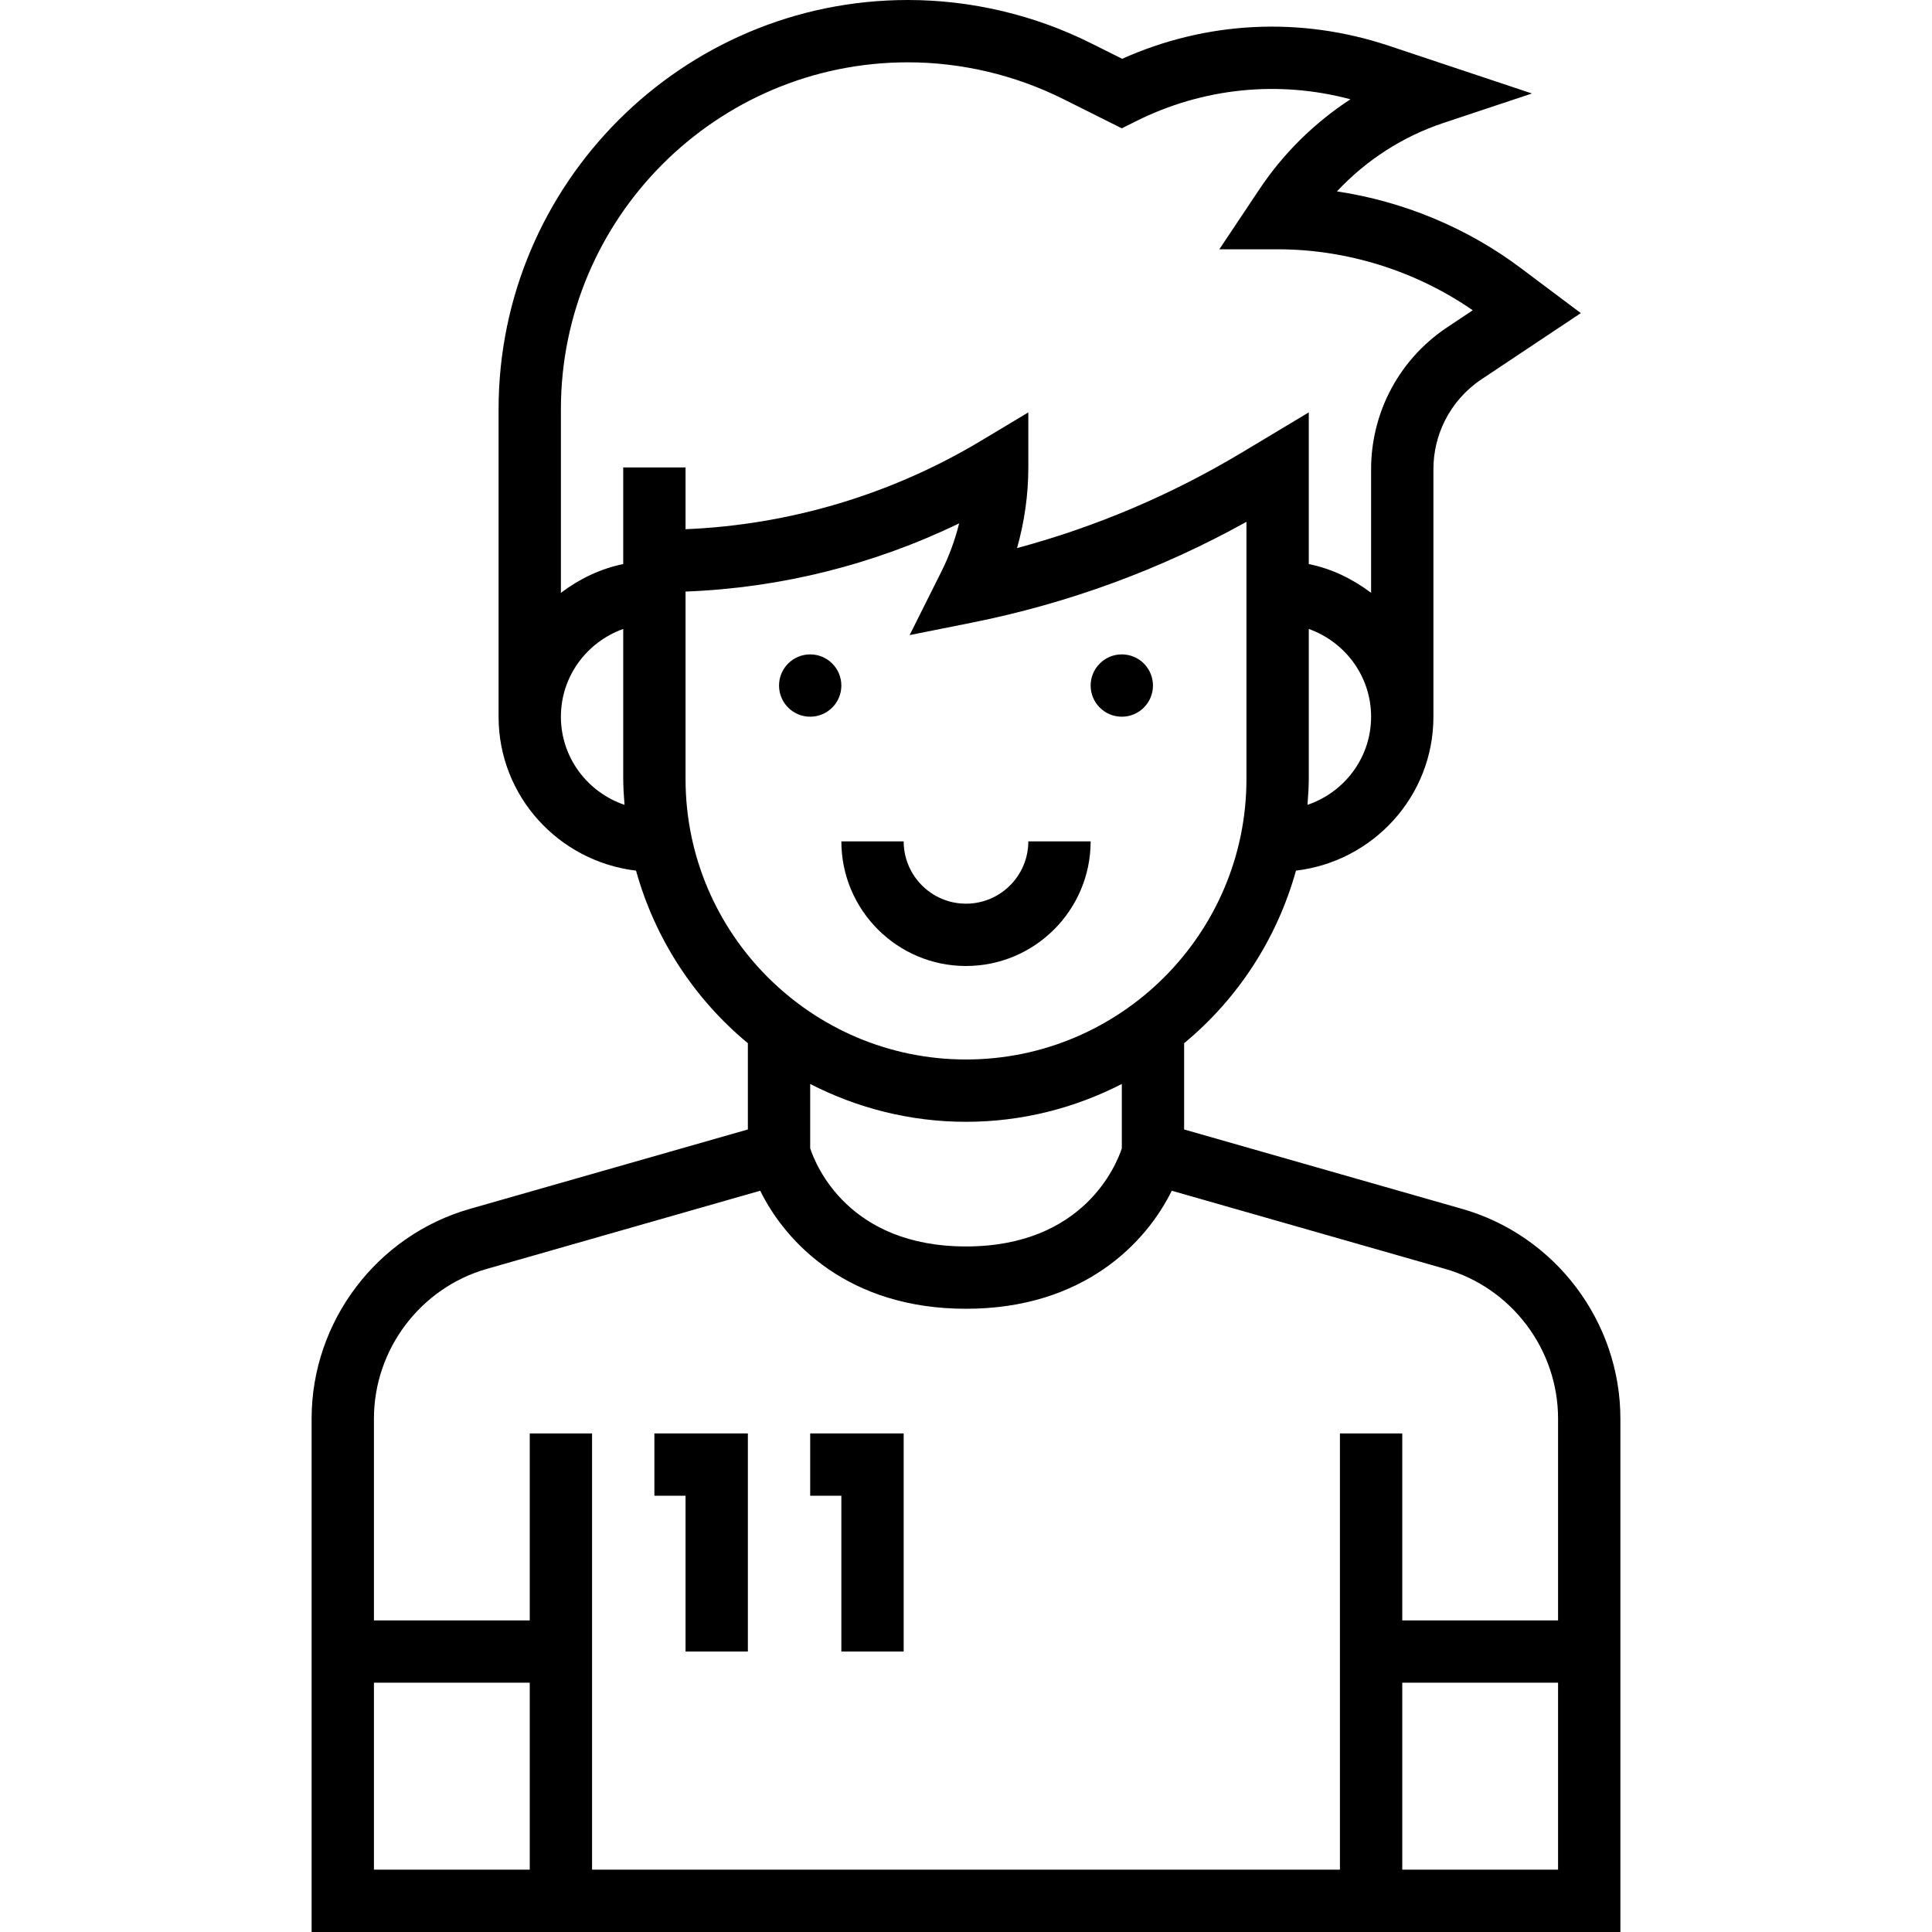
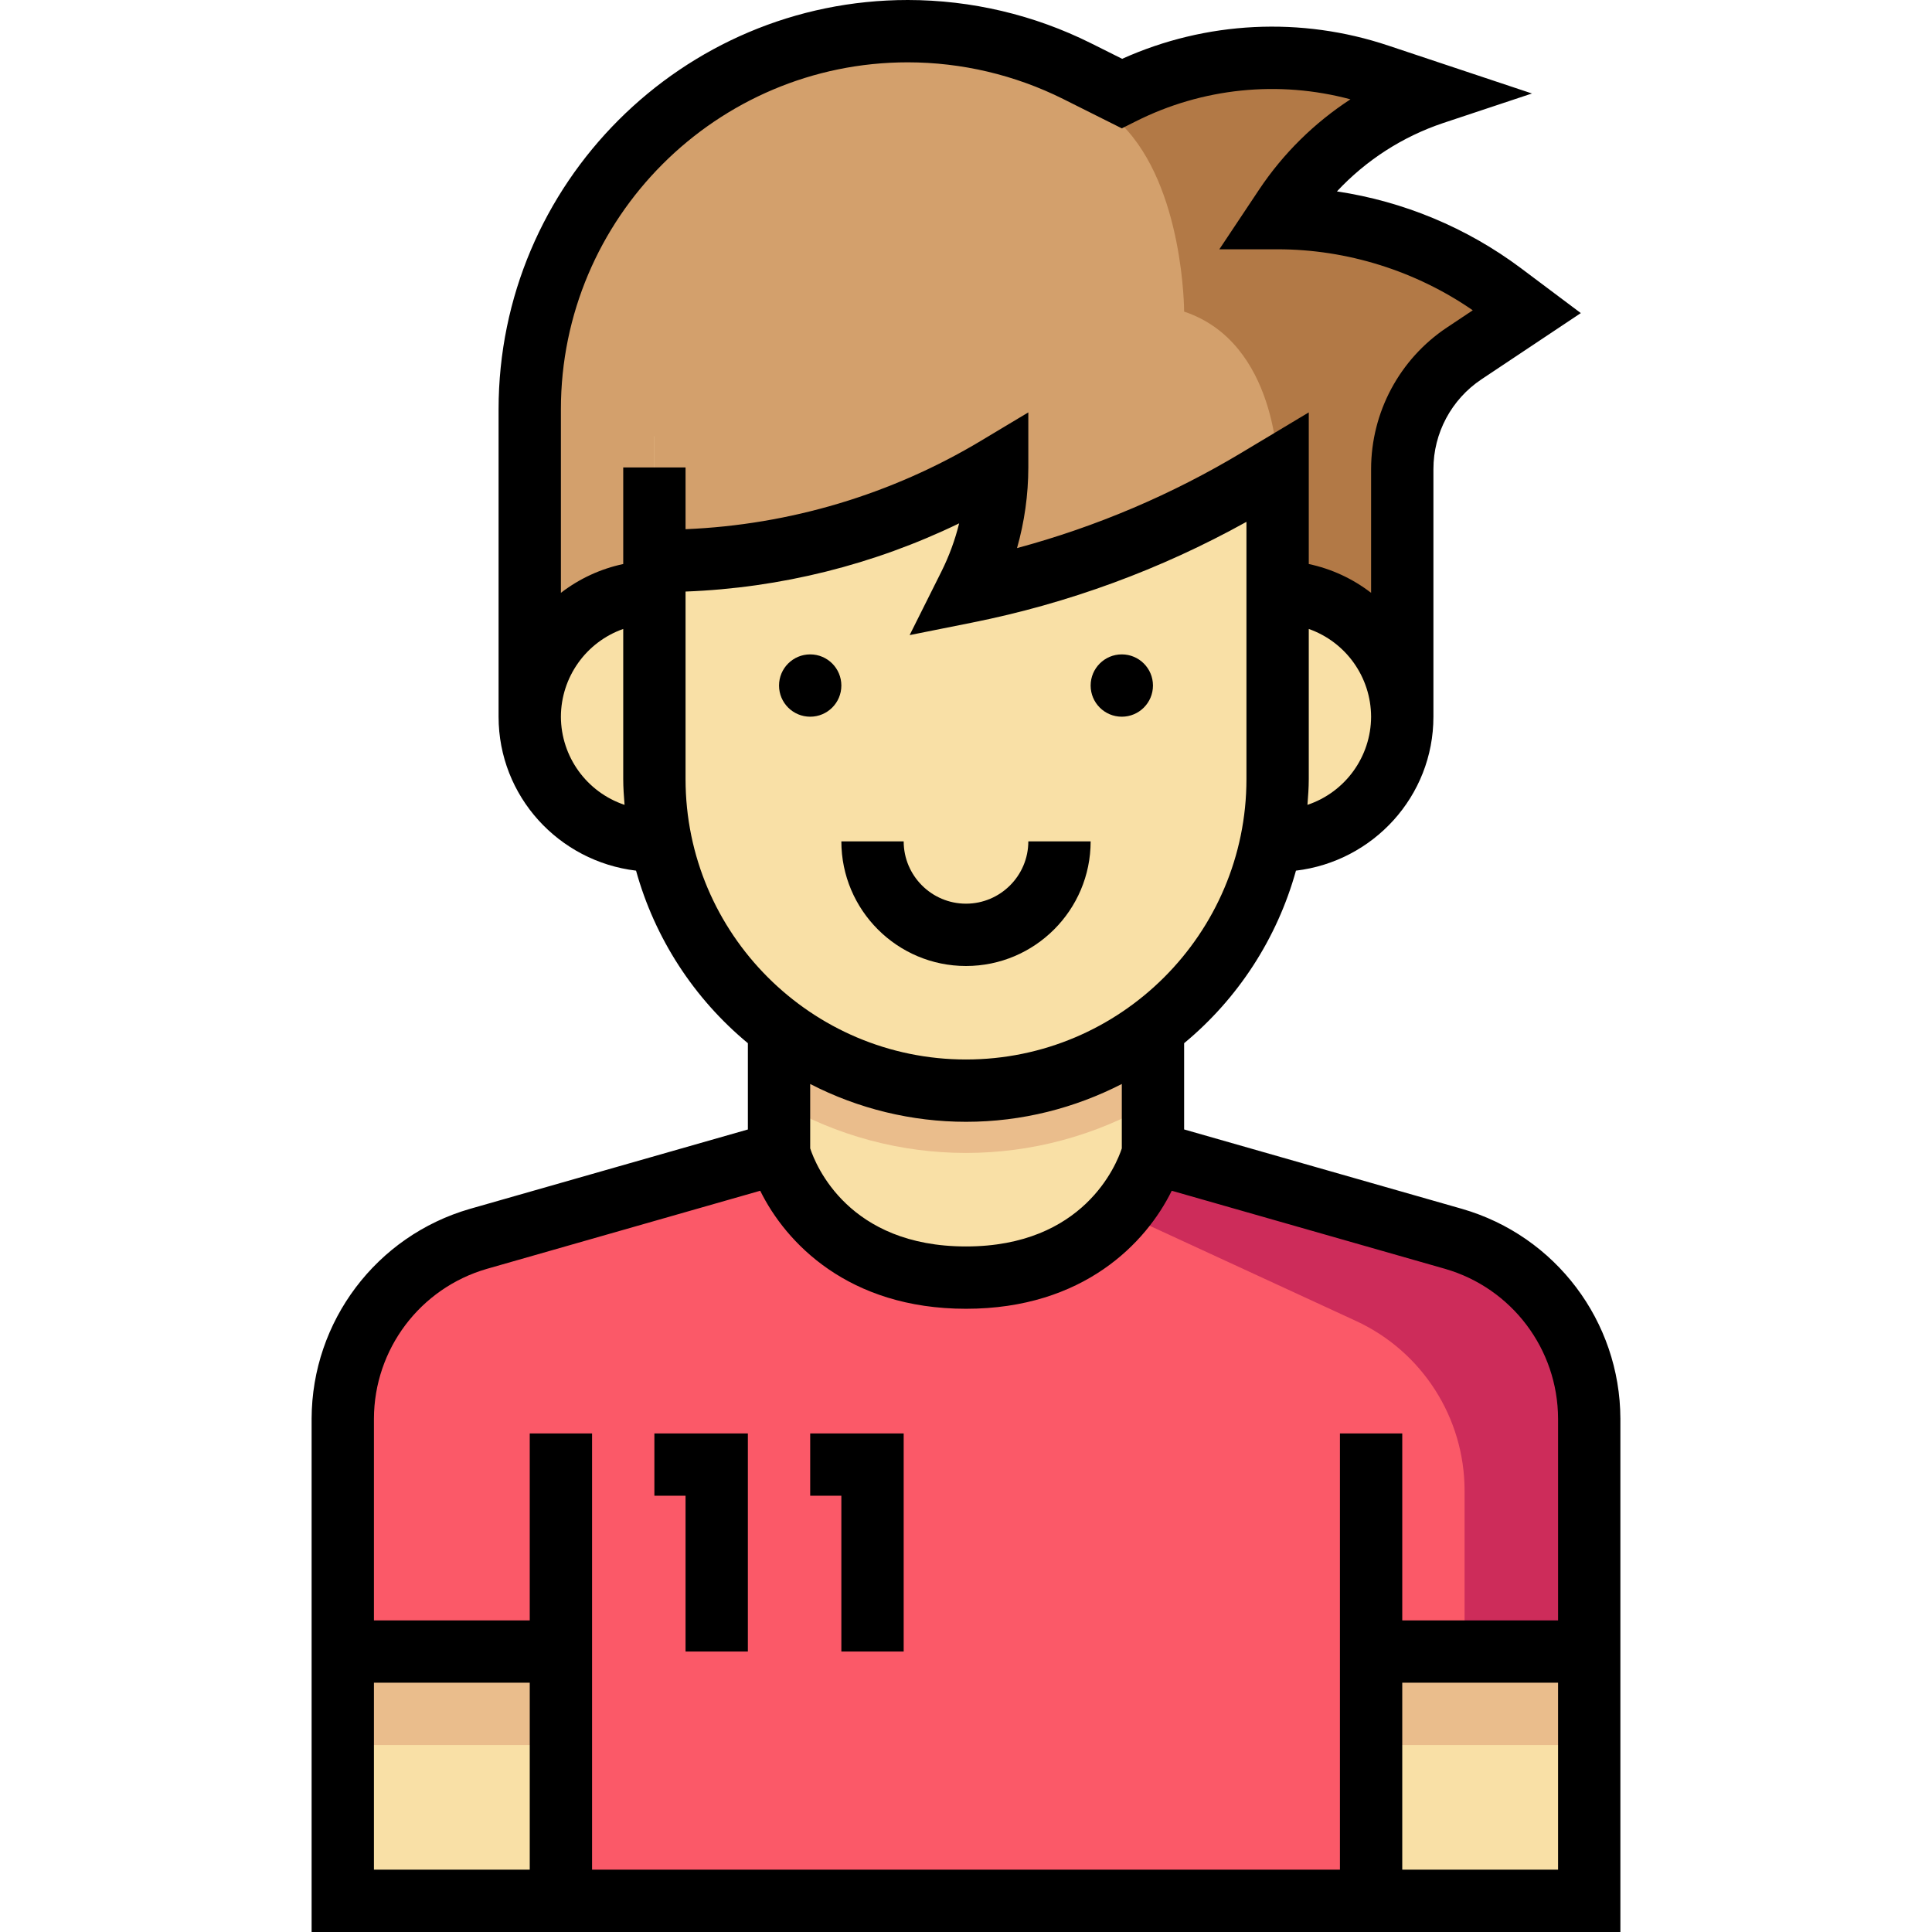
- <svg xmlns="http://www.w3.org/2000/svg" version="1.1" id="Capa_1" x="0px" y="0px" viewBox="0 0 496 496" style="enable-background:new 0 0 496 496;" xml:space="preserve">
-   <g>
-     <g>
-       <path d="M375.384,310.36L304,289.968v-22.144c13.688-11.32,23.824-26.728,28.712-44.304C352.528,221.16,368,204.44,368,184    v-63.584c0-4.272,1.008-8.552,2.92-12.376c2.152-4.296,5.392-7.976,9.392-10.64l25.528-17.016L390.4,68.8    c-13.8-10.352-30.152-17.112-47.168-19.664c7.464-7.992,16.872-14.08,27.288-17.552L393.296,24l-36.832-12.28    c-22.624-7.528-46.744-6.312-68.376,3.376l-8.008-4C265.568,3.832,249.32,0,233.08,0C175.144,0,128,47.144,128,105.08V184    c0,20.44,15.472,37.16,35.288,39.52c4.888,17.576,15.024,32.984,28.712,44.304v22.144l-71.384,20.392    C96.704,317.184,80,339.328,80,364.2V496h336V364.2C416,339.328,399.296,317.184,375.384,310.36z M335.664,206.632    c0.168-2.2,0.336-4.392,0.336-6.632v-38.528c9.288,3.312,16,12.112,16,22.528C352,194.536,345.128,203.416,335.664,206.632z     M144,184c0-10.416,6.712-19.216,16-22.528V200c0,2.24,0.168,4.432,0.336,6.632C150.872,203.416,144,194.536,144,184z M160,120    v24.808c-5.944,1.216-11.328,3.856-16,7.392v-47.12C144,55.96,183.96,16,233.08,16c13.76,0,27.536,3.256,39.84,9.408L288,32.944    l3.576-1.792c17.248-8.624,36.648-10.592,55.12-5.664c-9.232,6.024-17.232,13.888-23.384,23.12L313.04,64H328    c17.808,0,35.464,5.536,50.096,15.656l-6.656,4.44c-6.312,4.208-11.44,10.016-14.832,16.8c-3.016,6.024-4.608,12.776-4.608,19.52    V152.2c-4.672-3.536-10.056-6.184-16-7.392v-38.936l-17.136,10.28c-18.104,10.864-37.472,19.096-57.76,24.56    C263.008,133.984,264,126.992,264,120v-14.128l-12.12,7.272c-23.024,13.816-49.128,21.608-75.88,22.72V120H160z M176,200v-48.128    c24.392-0.92,48.32-6.904,70.24-17.512c-1.056,4.272-2.584,8.432-4.552,12.368l-8.16,16.32l16.04-3.208    c24.76-4.952,48.416-13.648,70.432-25.872V200c0,39.696-32.304,72-72,72S176,239.696,176,200z M288,278.288v16.544    c-1.368,4.152-9.768,25.168-40,25.168c-30.144,0-38.56-20.816-40-25.184v-16.528c12.016,6.16,25.592,9.712,40,9.712    S275.984,284.448,288,278.288z M136,480H96v-48h40V480z M400,480h-40v-48h40V480z M400,416h-40v-48h-16v112H152V368h-16v48H96    v-51.8c0-17.76,11.928-33.576,29.008-38.448l70.16-20.056C201.72,319.024,217.784,336,248,336s46.28-16.976,52.824-30.304    l70.168,20.056C388.072,330.624,400,346.44,400,364.2V416z" />
-     </g>
+ <svg xmlns="http://www.w3.org/2000/svg" viewBox="0 0 496 496">
+   <g fill="#f9e0a6">
+     <path d="M200 240h96v104h-96zM88 416h320v72H88z" />
  </g>
-   <g>
-     <g>
-       <circle cx="208" cy="176" r="8" />
-     </g>
-   </g>
-   <g>
-     <g>
-       <circle cx="288" cy="176" r="8" />
-     </g>
-   </g>
-   <g>
-     <g>
-       <path d="M264,216c0,8.824-7.176,16-16,16c-8.824,0-16-7.176-16-16h-16c0,17.648,14.352,32,32,32s32-14.352,32-32H264z" />
-     </g>
-   </g>
-   <g>
-     <g>
-       <polygon points="168,368 168,384 176,384 176,424 192,424 192,368   " />
-     </g>
-   </g>
-   <g>
-     <g>
-       <polygon points="208,368 208,384 216,384 216,424 232,424 232,368   " />
-     </g>
-   </g>
-   <g>
- </g>
-   <g>
- </g>
-   <g>
- </g>
-   <g>
- </g>
-   <g>
- </g>
-   <g>
- </g>
-   <g>
- </g>
-   <g>
- </g>
-   <g>
- </g>
-   <g>
- </g>
-   <g>
- </g>
-   <g>
- </g>
-   <g>
- </g>
-   <g>
- </g>
-   <g>
- </g>
+   <path d="M385.6 75.2A96 96 0 0 0 328 56l1.97-2.95A73.75 73.75 0 0 1 368 24l-14.06-4.69A86.38 86.38 0 0 0 288 24l-11.5-5.75A97.13 97.13 0 0 0 233.08 8C179.46 8 136 51.46 136 105.08V184h224v-63.58a35.65 35.65 0 0 1 15.88-29.66L392 80l-6.4-4.8z" fill="#d3a06c" />
+   <path d="M200 283.02a95.28 95.28 0 0 0 96 0V240h-96v43.02z" fill="#eabd8c" />
+   <path d="M248 280a80 80 0 0 1-80-80v-88h160v88a80 80 0 0 1-80 80z" fill="#f9e0a6" />
+   <path d="M168 144h1.35c30.52 0 60.47-8.3 86.65-24 0 10.52-2.45 20.9-7.15 30.31L248 152a235.48 235.48 0 0 0 74.98-28.98L328 120V88H168v56z" fill="#d3a06c" />
+   <path d="M304 80c24 8 24 40 24 40v64h32v-63.58a35.65 35.65 0 0 1 15.88-29.66L392 80l-6.4-4.8A96 96 0 0 0 328 56l1.97-2.95A73.75 73.75 0 0 1 368 24l-14.06-4.69A86.38 86.38 0 0 0 288 24v8c16 16 16 48 16 48z" fill="#b27946" />
+   <path d="M168 152a32 32 0 0 0 0 64h160a32 32 0 0 0 0-64H168z" fill="#f9e0a6" />
+   <path fill="#eabd8c" d="M88 416h320v32H88z" />
+   <path d="M373.18 318.06L296 296s-8 32-48 32-48-32-48-32l-77.18 22.06A48 48 0 0 0 88 364.2V424h56v64h208v-64h56v-59.8a48 48 0 0 0-34.82-46.14z" fill="#fb5968" />
+   <path d="M373.18 318.06L296 296s-1.91 7.49-8.37 15.22l60.48 27.9a48 48 0 0 1 27.89 43.6V424h32v-59.8a48 48 0 0 0-34.82-46.14z" fill="#cd2c5a" />
+   <path d="M375.38 310.36L304 289.96v-22.14a88.15 88.15 0 0 0 28.71-44.3C352.53 221.16 368 204.44 368 184v-63.58a27.7 27.7 0 0 1 12.31-23.02l25.53-17.02L390.4 68.8a104.76 104.76 0 0 0-47.17-19.66 66.01 66.01 0 0 1 27.29-17.56L393.3 24l-36.84-12.28a93.83 93.83 0 0 0-68.37 3.38l-8.01-4a105.51 105.51 0 0 0-47-11.1C175.14 0 128 47.14 128 105.08V184c0 20.44 15.47 37.16 35.29 39.52a88.15 88.15 0 0 0 28.71 44.3v22.15l-71.38 20.39A56.23 56.23 0 0 0 80 364.2V496h336V364.2a56.23 56.23 0 0 0-40.62-53.84zm-39.72-103.73c.17-2.2.34-4.39.34-6.63v-38.53A23.97 23.97 0 0 1 352 184a23.96 23.96 0 0 1-16.34 22.63zM233.08 16a89.54 89.54 0 0 1 39.84 9.4L288 32.95l3.58-1.79a77.77 77.77 0 0 1 55.12-5.66A81.9 81.9 0 0 0 323.3 48.6L313.04 64H328c17.8 0 35.46 5.54 50.1 15.66l-6.66 4.44A43.72 43.72 0 0 0 352 120.42v31.78a39.62 39.62 0 0 0-16-7.4v-38.93l-17.14 10.28a226.56 226.56 0 0 1-57.76 24.56A76.2 76.2 0 0 0 264 120v-14.13l-12.12 7.27A160.44 160.44 0 0 1 176 135.86V120h-16v24.8a39.72 39.72 0 0 0-16 7.4v-47.12C144 55.96 183.96 16 233.08 16zM144 184a23.97 23.97 0 0 1 16-22.53V200c0 2.24.17 4.43.34 6.63A23.96 23.96 0 0 1 144 184zm32 16v-48.13c24.4-.92 48.32-6.9 70.24-17.51a59.75 59.75 0 0 1-4.55 12.37l-8.16 16.32 16.04-3.21A242.92 242.92 0 0 0 320 133.97V200c0 39.7-32.3 72-72 72s-72-32.3-72-72zm72 88c14.4 0 27.98-3.55 40-9.71v16.54c-1.37 4.15-9.77 25.17-40 25.17-30.14 0-38.56-20.82-40-25.18v-16.53a87.43 87.43 0 0 0 40 9.71zm-123 37.75l70.17-20.05c6.55 13.32 22.61 30.3 52.83 30.3s46.28-16.98 52.82-30.3L371 325.75A40.15 40.15 0 0 1 400 364.2V416h-40v-48h-16v112H152V368h-16v48H96v-51.8a40.15 40.15 0 0 1 29-38.45zM96 432h40v48H96v-48zm264 48v-48h40v48h-40z" />
+   <circle cx="208" cy="176" r="8" />
+   <circle cx="288" cy="176" r="8" />
+   <path d="M248 248c17.65 0 32-14.35 32-32h-16c0 8.82-7.18 16-16 16s-16-7.18-16-16h-16c0 17.65 14.35 32 32 32zM176 424h16v-56h-24v16h8zM216 424h16v-56h-24v16h8z" />
</svg>
